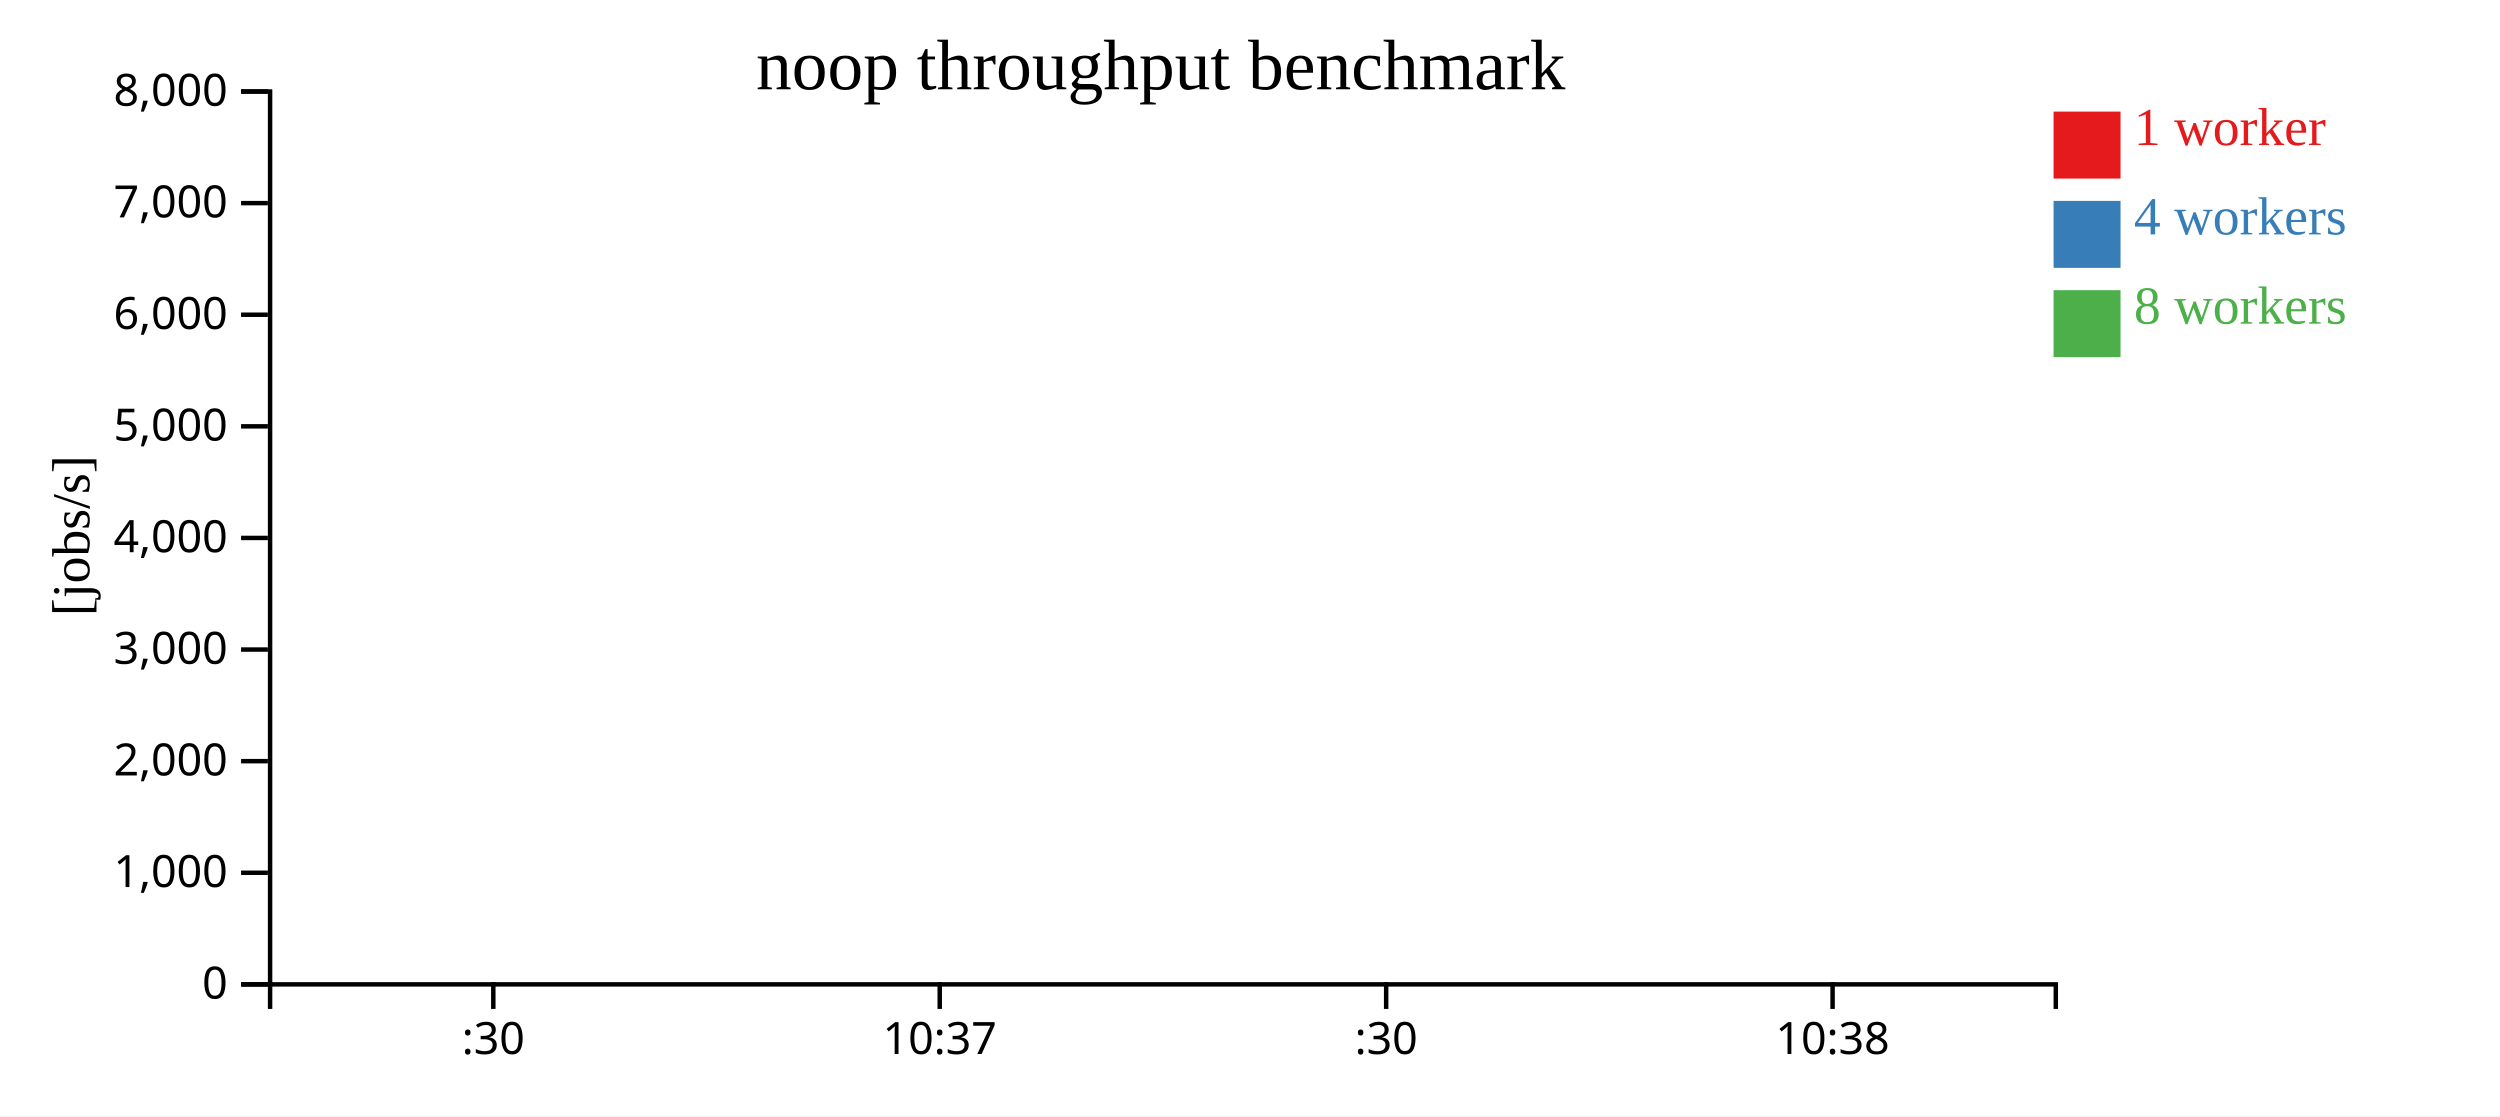
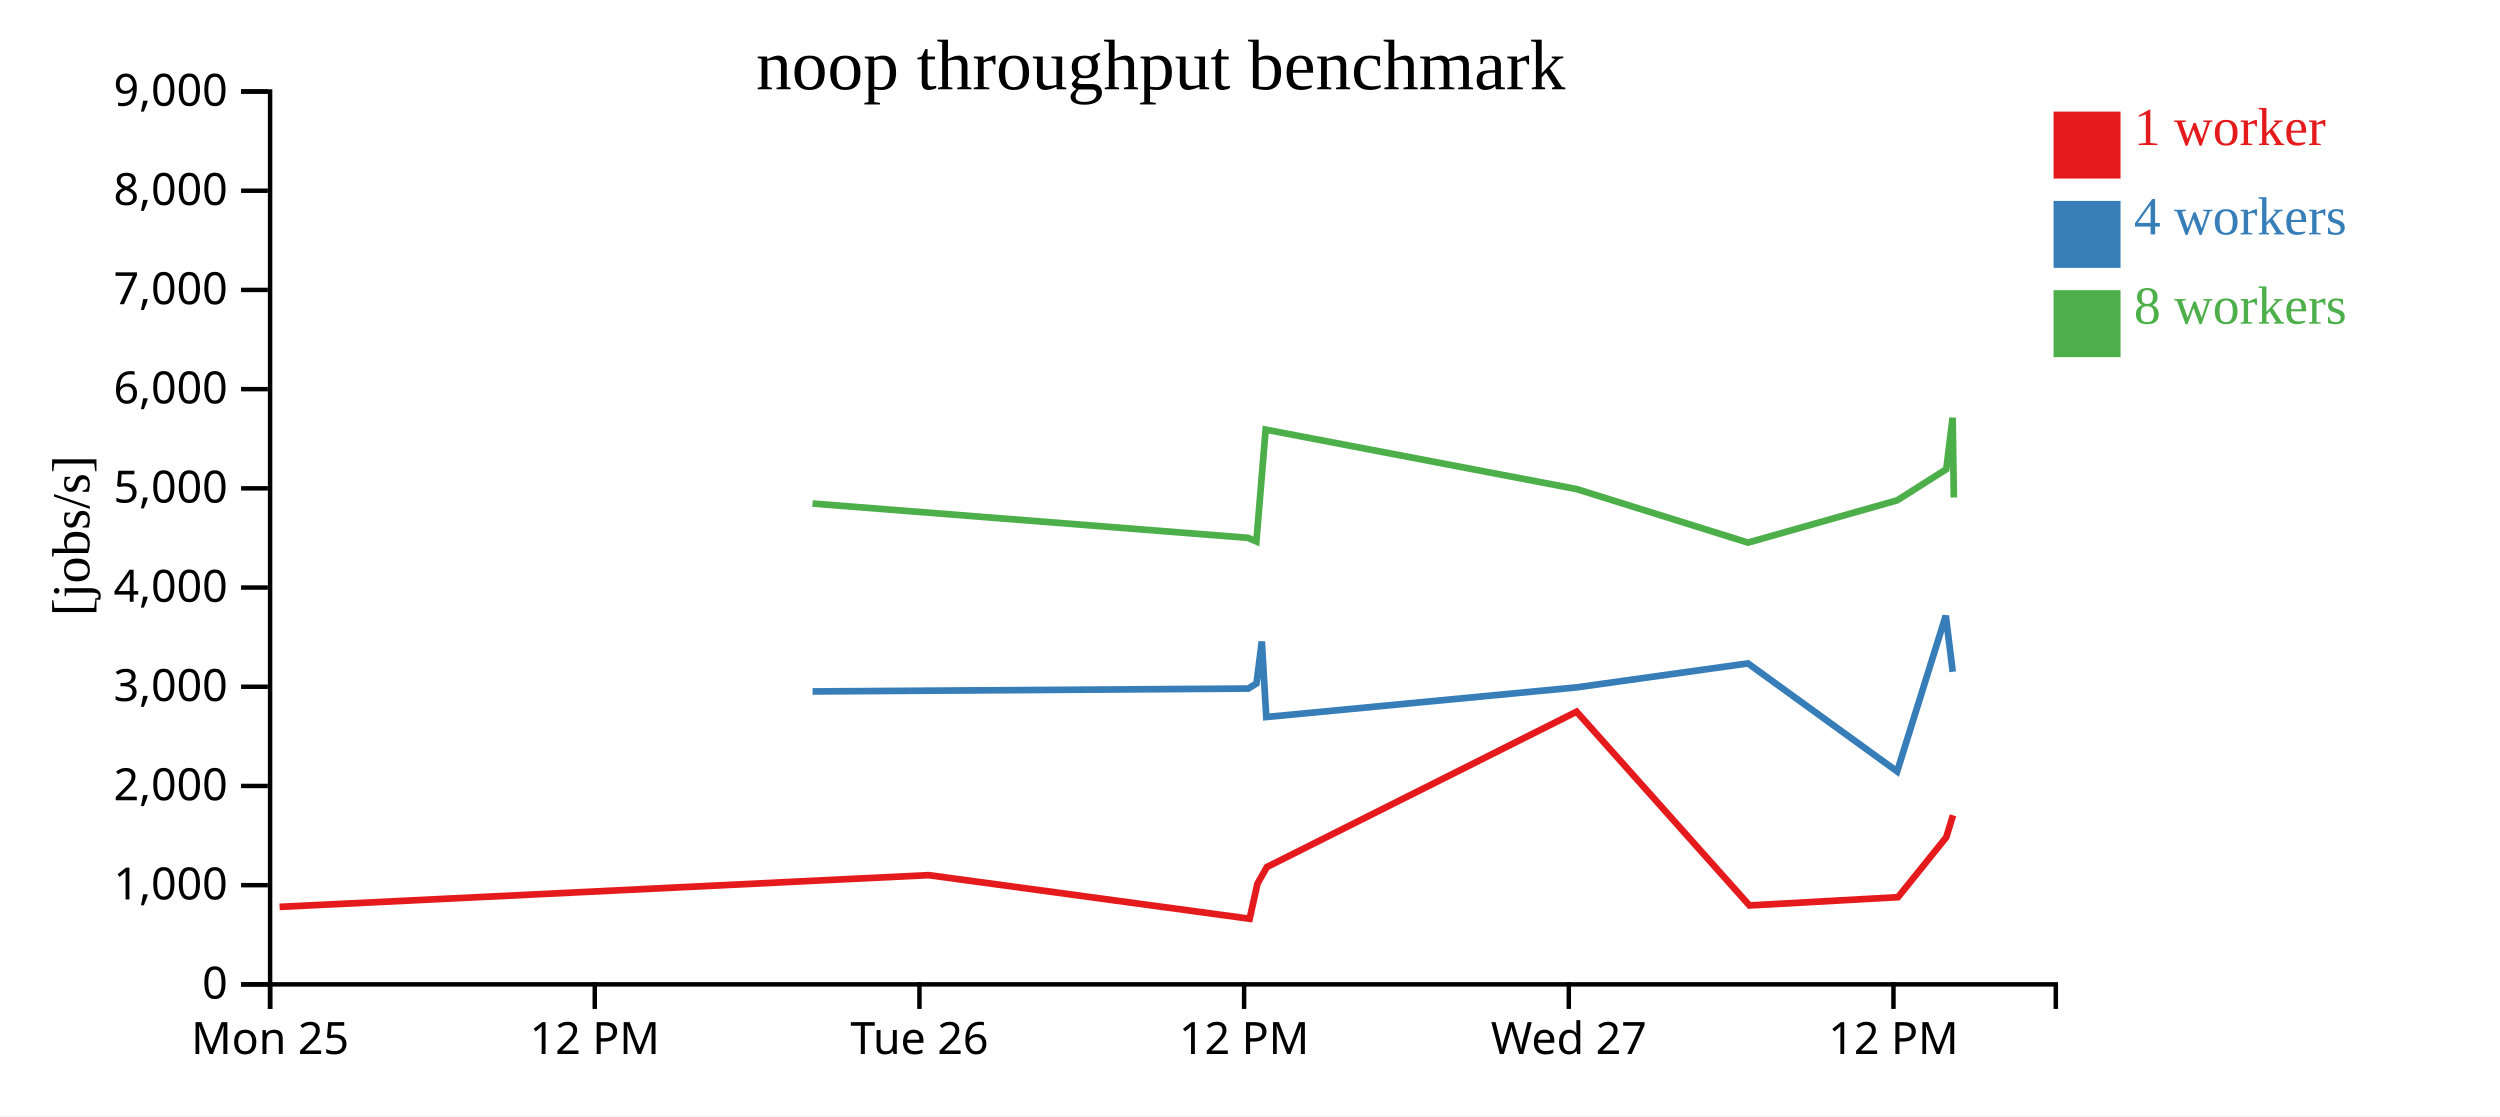
<svg xmlns="http://www.w3.org/2000/svg" width="560" height="250">
  <rect width="100%" height="100%" fill="white" />
  <g transform="translate(60,20)">
    <g transform="translate(0,200)" fill="none" font-size="10" font-family="sans-serif" text-anchor="middle">
      <path class="domain" stroke="currentColor" d="M0.5,6V0.5H400.5V6" />
-       <g class="tick" opacity="1" transform="translate(50.5,0)">
+       <g class="tick" opacity="1" transform="translate(0.5,0)">
        <line stroke="currentColor" y2="6" />
-         <text fill="currentColor" y="9" dy="0.71em">:30</text>
+         <text fill="currentColor" y="9" dy="0.71em">Mon 25</text>
      </g>
-       <g class="tick" opacity="1" transform="translate(150.5,0)">
+       <g class="tick" opacity="1" transform="translate(73.22727,0)">
        <line stroke="currentColor" y2="6" />
-         <text fill="currentColor" y="9" dy="0.71em">10:37</text>
+         <text fill="currentColor" y="9" dy="0.71em">12 PM</text>
      </g>
-       <g class="tick" opacity="1" transform="translate(250.5,0)">
+       <g class="tick" opacity="1" transform="translate(145.9545,0)">
        <line stroke="currentColor" y2="6" />
-         <text fill="currentColor" y="9" dy="0.71em">:30</text>
+         <text fill="currentColor" y="9" dy="0.71em">Tue 26</text>
      </g>
-       <g class="tick" opacity="1" transform="translate(350.5,0)">
+       <g class="tick" opacity="1" transform="translate(218.6818,0)">
        <line stroke="currentColor" y2="6" />
-         <text fill="currentColor" y="9" dy="0.71em">10:38</text>
+         <text fill="currentColor" y="9" dy="0.71em">12 PM</text>
+       </g>
+       <g class="tick" opacity="1" transform="translate(291.4091,0)">
+         <line stroke="currentColor" y2="6" />
+         <text fill="currentColor" y="9" dy="0.71em">Wed 27</text>
+       </g>
+       <g class="tick" opacity="1" transform="translate(364.1364,0)">
+         <line stroke="currentColor" y2="6" />
+         <text fill="currentColor" y="9" dy="0.71em">12 PM</text>
      </g>
    </g>
    <g fill="none" font-size="10" font-family="sans-serif" text-anchor="end">
      <path class="domain" stroke="currentColor" d="M-6,200.5H0.5V0.5H-6" />
      <g class="tick" opacity="1" transform="translate(0,200.5)">
        <line stroke="currentColor" x2="-6" />
        <text fill="currentColor" x="-9" dy="0.32em">0</text>
      </g>
-       <g class="tick" opacity="1" transform="translate(0,175.5)">
+       <g class="tick" opacity="1" transform="translate(0,178.2778)">
        <line stroke="currentColor" x2="-6" />
        <text fill="currentColor" x="-9" dy="0.32em">1,000</text>
      </g>
-       <g class="tick" opacity="1" transform="translate(0,150.5)">
+       <g class="tick" opacity="1" transform="translate(0,156.0556)">
        <line stroke="currentColor" x2="-6" />
        <text fill="currentColor" x="-9" dy="0.32em">2,000</text>
      </g>
-       <g class="tick" opacity="1" transform="translate(0,125.5)">
+       <g class="tick" opacity="1" transform="translate(0,133.8333)">
        <line stroke="currentColor" x2="-6" />
        <text fill="currentColor" x="-9" dy="0.32em">3,000</text>
      </g>
-       <g class="tick" opacity="1" transform="translate(0,100.5)">
+       <g class="tick" opacity="1" transform="translate(0,111.6111)">
        <line stroke="currentColor" x2="-6" />
        <text fill="currentColor" x="-9" dy="0.32em">4,000</text>
      </g>
-       <g class="tick" opacity="1" transform="translate(0,75.5)">
+       <g class="tick" opacity="1" transform="translate(0,89.38889)">
        <line stroke="currentColor" x2="-6" />
        <text fill="currentColor" x="-9" dy="0.32em">5,000</text>
      </g>
-       <g class="tick" opacity="1" transform="translate(0,50.5)">
+       <g class="tick" opacity="1" transform="translate(0,67.16667)">
        <line stroke="currentColor" x2="-6" />
        <text fill="currentColor" x="-9" dy="0.32em">6,000</text>
      </g>
-       <g class="tick" opacity="1" transform="translate(0,25.5)">
+       <g class="tick" opacity="1" transform="translate(0,44.94444)">
        <line stroke="currentColor" x2="-6" />
        <text fill="currentColor" x="-9" dy="0.32em">7,000</text>
      </g>
+       <g class="tick" opacity="1" transform="translate(0,22.72222)">
+         <line stroke="currentColor" x2="-6" />
+         <text fill="currentColor" x="-9" dy="0.32em">8,000</text>
+       </g>
      <g class="tick" opacity="1" transform="translate(0,0.5)">
        <line stroke="currentColor" x2="-6" />
-         <text fill="currentColor" x="-9" dy="0.32em">8,000</text>
+         <text fill="currentColor" x="-9" dy="0.32em">9,000</text>
      </g>
    </g>
    <text text-anchor="middle" style="font-size: 12px" transform="rotate(-90)" y="-40" x="-100">[jobs/s]</text>
    <text text-anchor="middle" style="font-size: 16px" y="0" x="200">noop throughput benchmark</text>
-     <path class="line" fill="none" stroke="#e41a1c" stroke-width="1.5" d="M364.173,180.641Z" />
-     <path class="line" fill="none" stroke="#377eb8" stroke-width="1.5" d="M39.817,117.748Z" />
-     <path class="line" fill="none" stroke="#4daf4a" stroke-width="1.5" d="M196.487,75.118Z" />
+     <path class="line" fill="none" stroke="#e41a1c" stroke-width="1.5" d="M2.626,183.14L147.985,176.031L219.919,185.798L221.673,177.941L223.788,174.212L293.158,139.423L331.878,182.822L365.147,180.971L375.961,167.549L377.478,162.623" />
+     <path class="line" fill="none" stroke="#377eb8" stroke-width="1.5" d="M122.019,134.885L219.627,134.239L221.453,133.099L222.648,123.69L223.644,140.611L293.218,133.967L331.538,128.602L364.961,152.803L375.855,117.915L377.415,130.488" />
+     <path class="line" fill="none" stroke="#4daf4a" stroke-width="1.5" d="M121.997,92.796L219.563,100.478L221.428,101.288L223.502,76.238L293.172,89.558L331.542,101.546L364.982,92.067L375.967,85.104L377.386,73.57L377.66,91.44" />
    <rect class="dot" x="400" y="5" width="15" height="15" style="fill: #e41a1c;" />
    <rect class="dot" x="400" y="25" width="15" height="15" style="fill: #377eb8;" />
    <rect class="dot" x="400" y="45" width="15" height="15" style="fill: #4daf4a;" />
    <text class="label" x="418" y="12.5" style="fill: #e41a1c; alignment-baseline: middle;" text-anchor="left">1 worker</text>
    <text class="label" x="418" y="32.5" style="fill: #377eb8; alignment-baseline: middle;" text-anchor="left">4 workers</text>
    <text class="label" x="418" y="52.5" style="fill: #4daf4a; alignment-baseline: middle;" text-anchor="left">8 workers</text>
  </g>
</svg>
